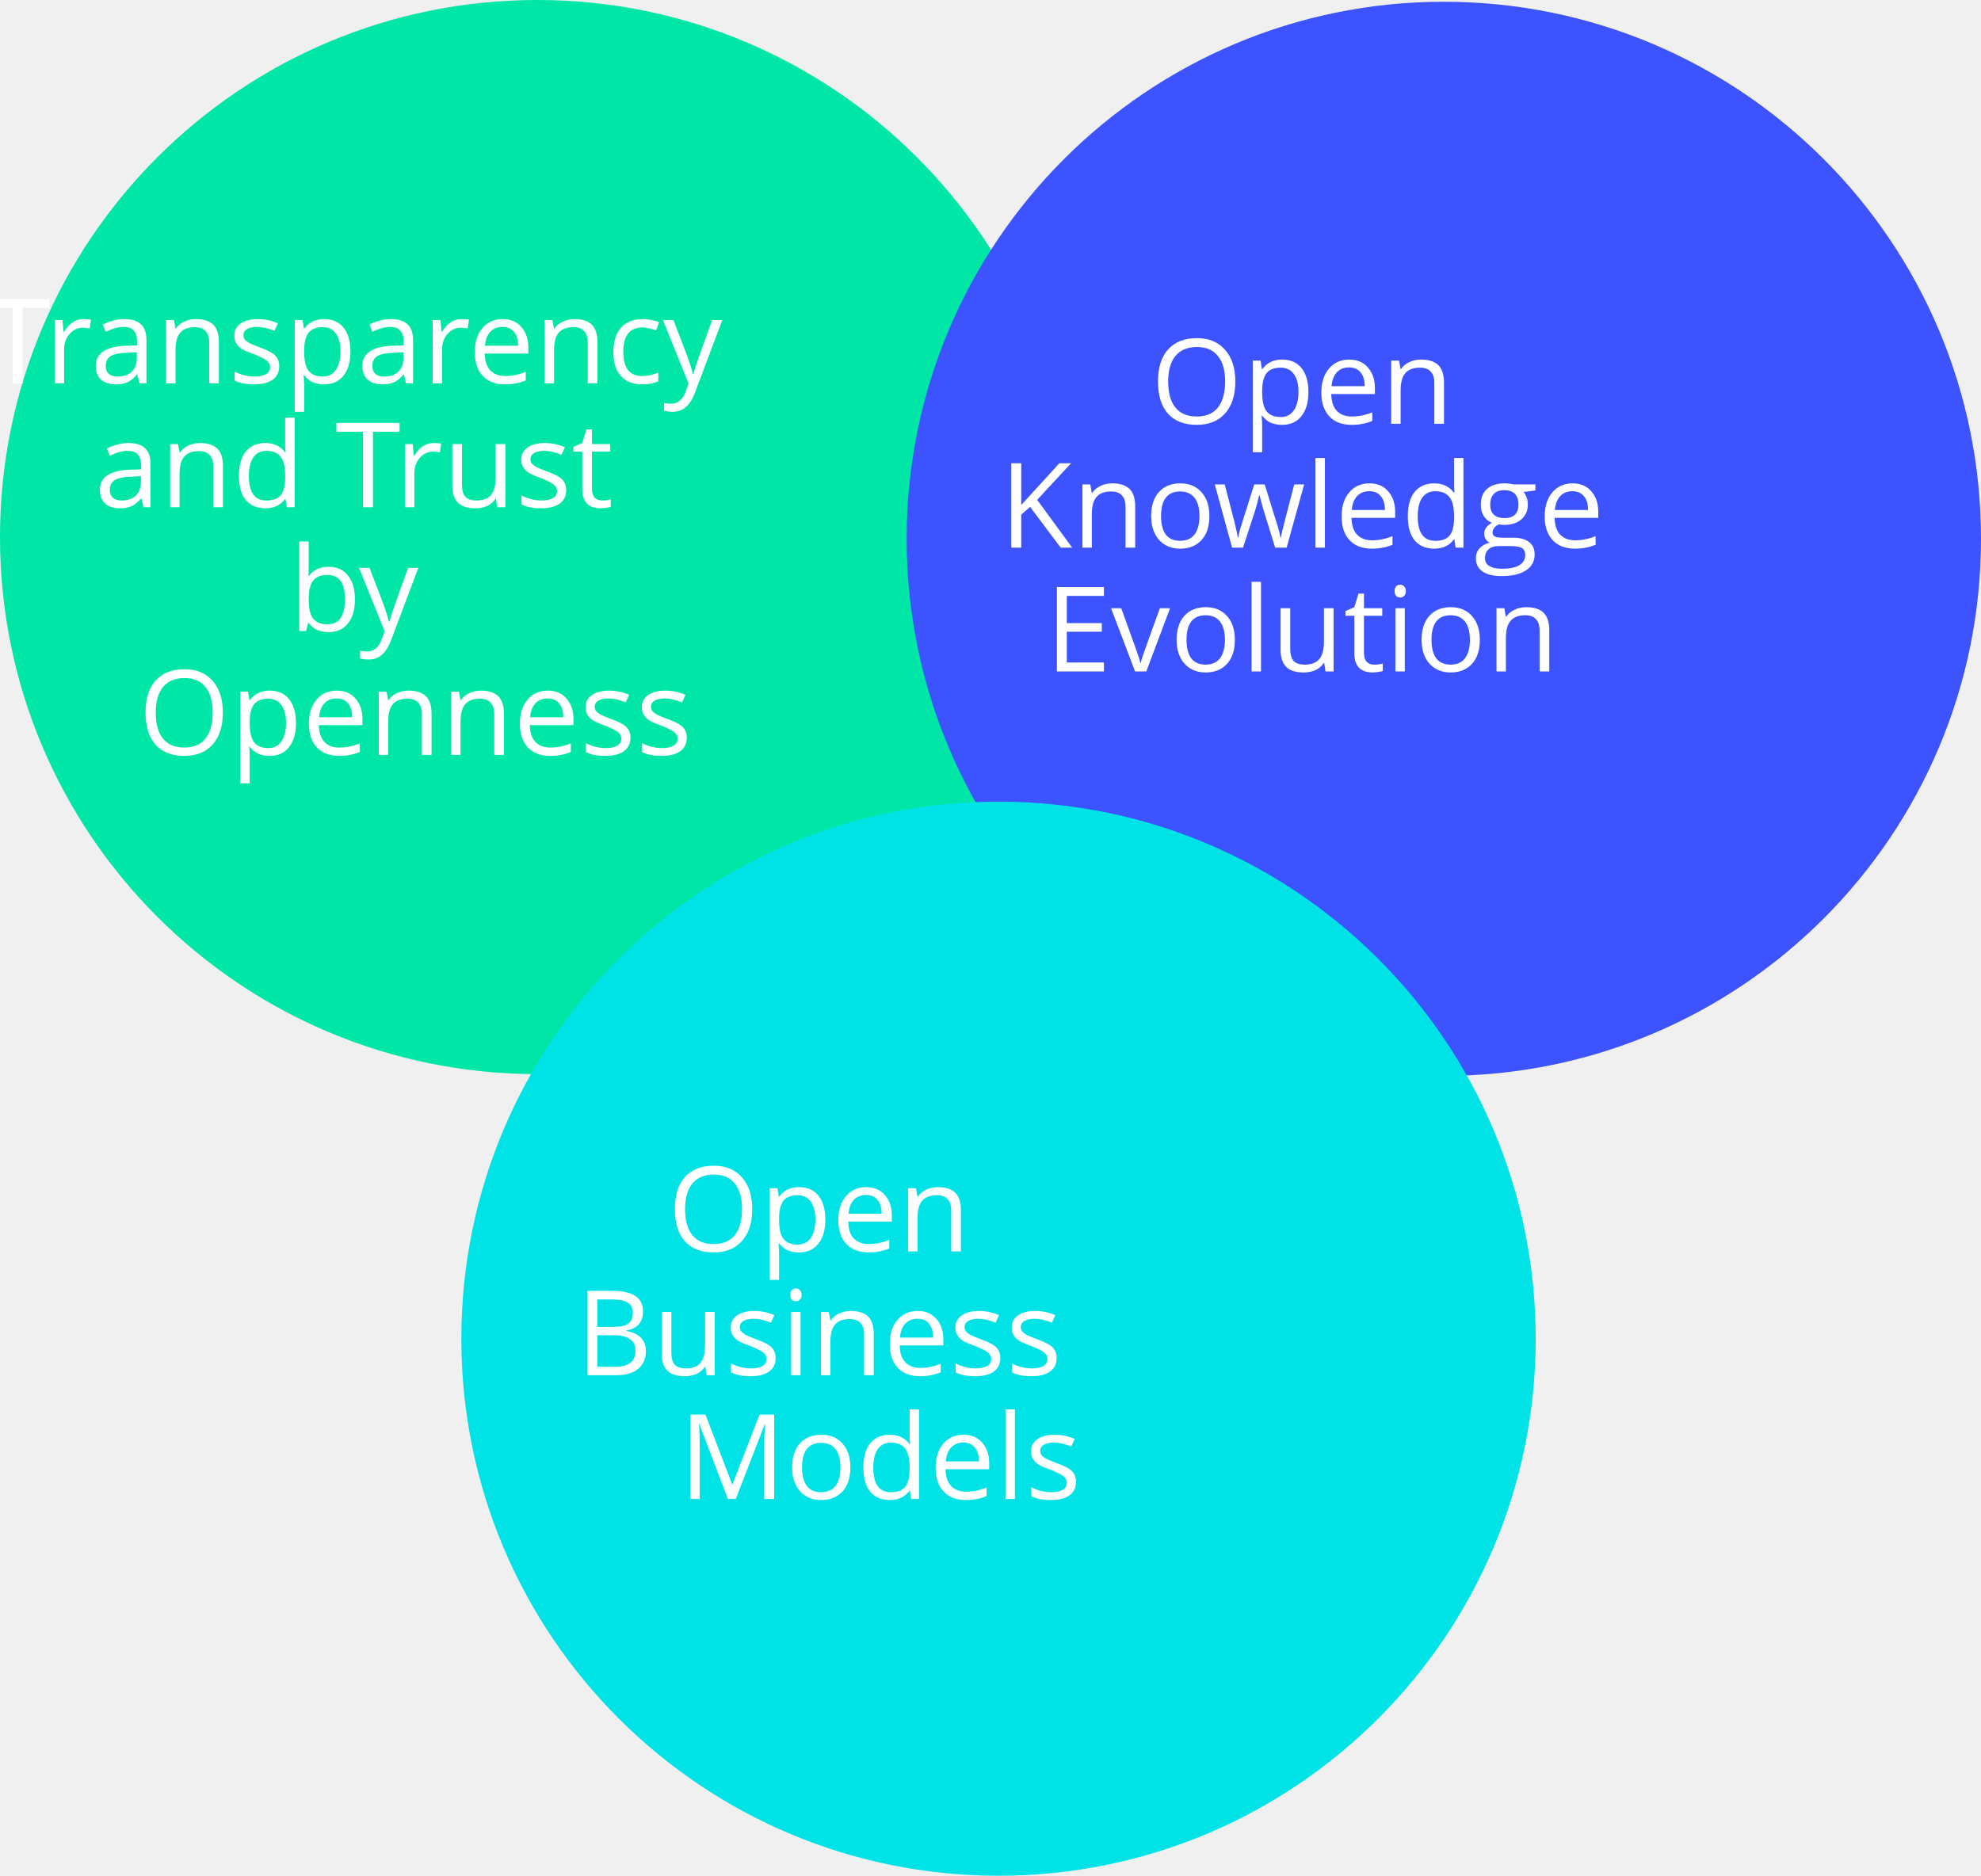
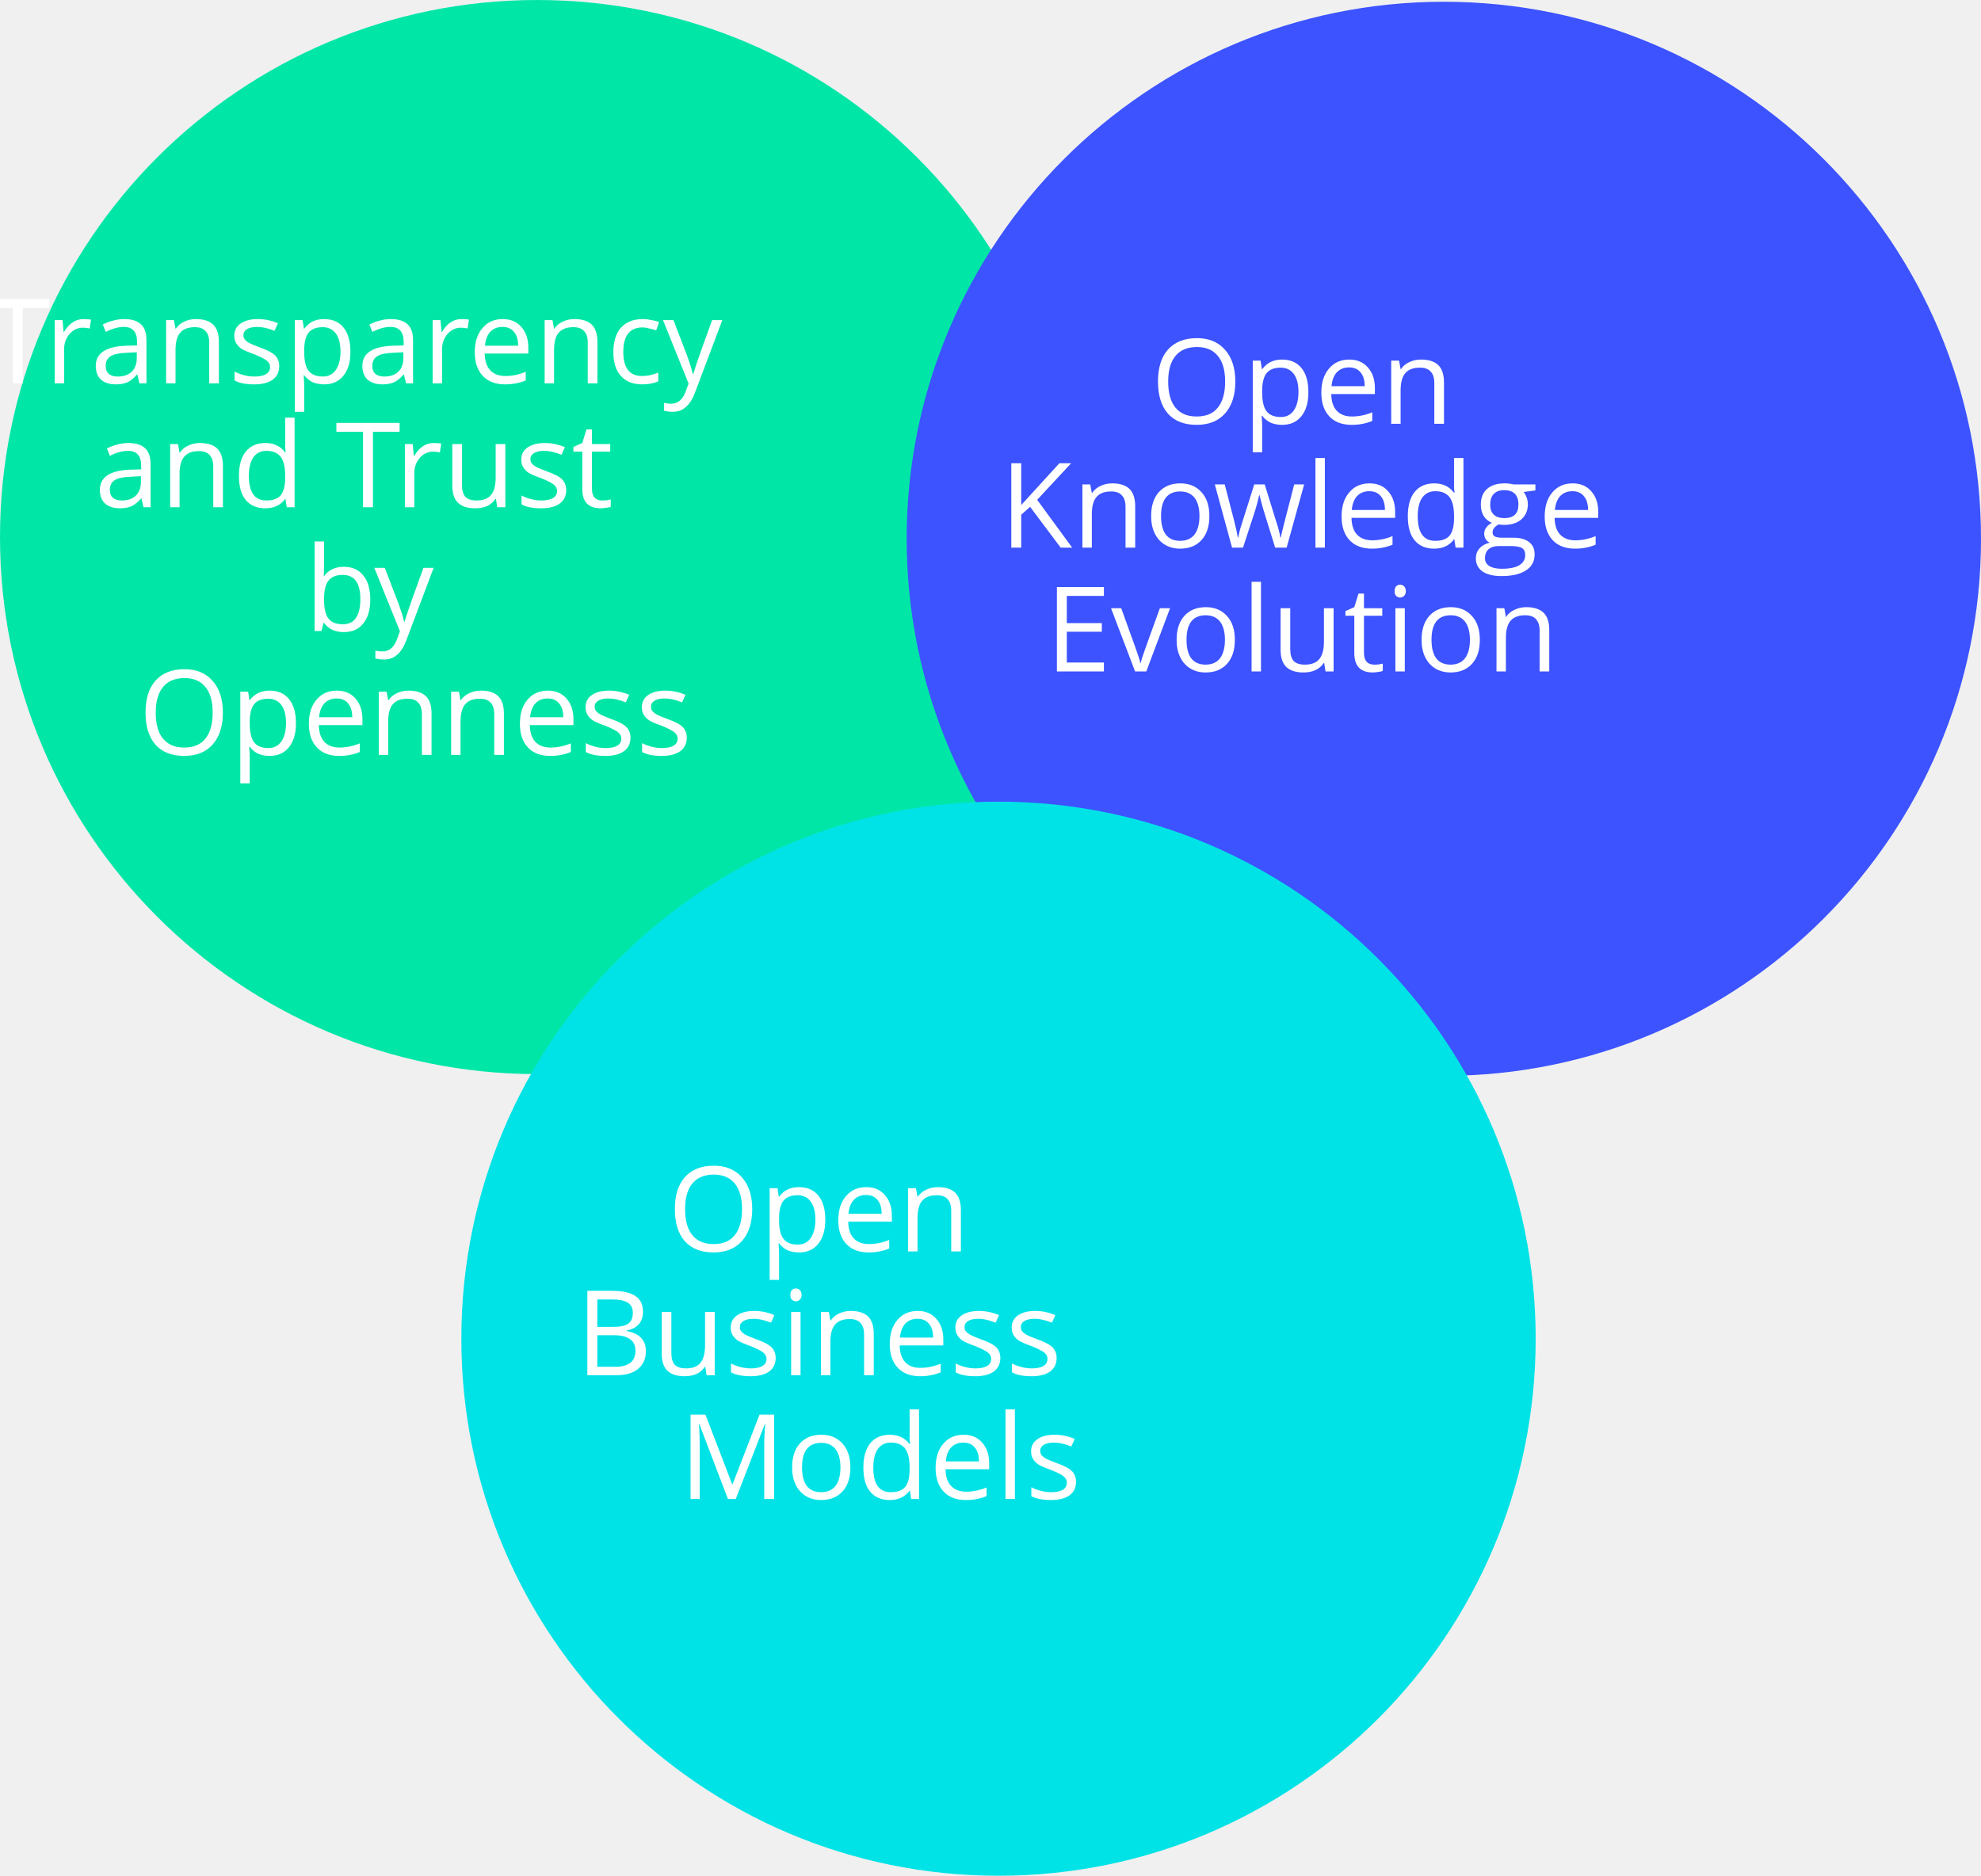
<svg xmlns="http://www.w3.org/2000/svg" width="118.484mm" height="112.214mm" viewBox="0 0 118.484 112.214" version="1.1" id="svg8">
  <defs id="defs2" />
  <g id="layer1" transform="translate(-34.01786,-48.66964)">
-     <circle id="path10" cx="66.146" cy="80.798" r="32.128" style="opacity:1;fill:#00e6a7;fill-opacity:1;stroke-width:0.265" />
+     <circle id="path10" cx="66.146" cy="80.798" style="opacity:1;fill:#00e6a7;fill-opacity:1;stroke-width:0.265" r="32.128" />
    <text xml:space="preserve" style="font-style:normal;font-weight:normal;font-size:10.583px;line-height:0.7;font-family:sans-serif;letter-spacing:0px;word-spacing:0px;fill:#ffffff;fill-opacity:1;stroke:none;stroke-width:0.265" x="65.727" y="71.604" id="text885">
      <tspan x="65.727" y="71.604" style="font-style:normal;font-variant:normal;font-weight:normal;font-stretch:normal;font-size:7.056px;line-height:0.7;font-family:'open sans';-inkscape-font-specification:'open sans';text-align:center;text-anchor:middle;fill:#ffffff;fill-opacity:1;stroke-width:0.265" id="tspan855">Transparency </tspan>
      <tspan x="65.727" y="79.012" style="font-style:normal;font-variant:normal;font-weight:normal;font-stretch:normal;font-size:7.056px;line-height:0.7;font-family:'open sans';-inkscape-font-specification:'open sans';text-align:center;text-anchor:middle;fill:#ffffff;fill-opacity:1;stroke-width:0.265" id="tspan32">and Trust </tspan>
-       <tspan x="65.727" y="86.42" style="font-style:normal;font-variant:normal;font-weight:normal;font-stretch:normal;font-size:7.056px;line-height:0.7;font-family:'open sans';-inkscape-font-specification:'open sans';text-align:center;text-anchor:middle;fill:#ffffff;fill-opacity:1;stroke-width:0.265" id="tspan81">by </tspan>
-       <tspan x="65.727" y="93.829" style="font-style:normal;font-variant:normal;font-weight:normal;font-stretch:normal;font-size:7.056px;line-height:0.7;font-family:'open sans';-inkscape-font-specification:'open sans';text-align:center;text-anchor:middle;fill:#ffffff;fill-opacity:1;stroke-width:0.265" id="tspan70">Openness</tspan>
+       <tspan x="65.727" y="86.42" style="font-style:normal;font-variant:normal;font-weight:normal;font-stretch:normal;font-size:7.056px;line-height:0.7;font-family:'open sans';-inkscape-font-specification:'open sans';text-align:center;text-anchor:middle;fill:#ffffff;fill-opacity:1;stroke-width:0.265" id="tspan70">by</tspan>
+       <tspan x="65.727" y="93.829" style="font-style:normal;font-variant:normal;font-weight:normal;font-stretch:normal;font-size:7.056px;line-height:0.7;font-family:'open sans';-inkscape-font-specification:'open sans';text-align:center;text-anchor:middle;fill:#ffffff;fill-opacity:1;stroke-width:0.265" id="tspan85">Openness</tspan>
    </text>
    <circle id="path10-3" cx="120.374" cy="80.903" r="32.128" style="opacity:1;fill:#3c53ff;fill-opacity:1;stroke-width:0.265" />
    <text xml:space="preserve" style="font-style:normal;font-weight:normal;font-size:10.583px;line-height:0.7;font-family:sans-serif;letter-spacing:0px;word-spacing:0px;fill:#ffffff;fill-opacity:1;stroke:none;stroke-width:0.265" x="122.442" y="59.205" id="text885-5">
      <tspan x="122.442" y="59.205" style="font-style:normal;font-variant:normal;font-weight:normal;font-stretch:normal;font-size:7.056px;line-height:0.7;font-family:'open sans';-inkscape-font-specification:'open sans';text-align:center;text-anchor:middle;fill:#ffffff;fill-opacity:1;stroke-width:0.265" id="tspan855-2" />
-       <tspan x="122.442" y="66.613" style="font-style:normal;font-variant:normal;font-weight:normal;font-stretch:normal;font-size:7.056px;line-height:0.7;font-family:'open sans';-inkscape-font-specification:'open sans';text-align:center;text-anchor:middle;fill:#ffffff;fill-opacity:1;stroke-width:0.265" id="tspan64" />
-       <tspan x="122.442" y="74.021" style="font-style:normal;font-variant:normal;font-weight:normal;font-stretch:normal;font-size:7.056px;line-height:0.7;font-family:'open sans';-inkscape-font-specification:'open sans';text-align:center;text-anchor:middle;fill:#ffffff;fill-opacity:1;stroke-width:0.265" id="tspan66">Open </tspan>
+       <tspan x="122.442" y="66.613" style="font-style:normal;font-variant:normal;font-weight:normal;font-stretch:normal;font-size:7.056px;line-height:0.7;font-family:'open sans';-inkscape-font-specification:'open sans';text-align:center;text-anchor:middle;fill:#ffffff;fill-opacity:1;stroke-width:0.265" id="tspan66" />
+       <tspan x="122.442" y="74.021" style="font-style:normal;font-variant:normal;font-weight:normal;font-stretch:normal;font-size:7.056px;line-height:0.7;font-family:'open sans';-inkscape-font-specification:'open sans';text-align:center;text-anchor:middle;fill:#ffffff;fill-opacity:1;stroke-width:0.265" id="tspan89">Open </tspan>
      <tspan x="122.442" y="81.429" style="font-style:normal;font-variant:normal;font-weight:normal;font-stretch:normal;font-size:7.056px;line-height:0.7;font-family:'open sans';-inkscape-font-specification:'open sans';text-align:center;text-anchor:middle;fill:#ffffff;fill-opacity:1;stroke-width:0.265" id="tspan68">Knowledge </tspan>
      <tspan x="122.442" y="88.838" style="font-style:normal;font-variant:normal;font-weight:normal;font-stretch:normal;font-size:7.056px;line-height:0.7;font-family:'open sans';-inkscape-font-specification:'open sans';text-align:center;text-anchor:middle;fill:#ffffff;fill-opacity:1;stroke-width:0.265" id="tspan39">Evolution </tspan>
      <tspan x="122.442" y="96.246" style="font-style:normal;font-variant:normal;font-weight:normal;font-stretch:normal;font-size:7.056px;line-height:0.7;font-family:'open sans';-inkscape-font-specification:'open sans';text-align:center;text-anchor:middle;fill:#ffffff;fill-opacity:1;stroke-width:0.265" id="tspan41" />
    </text>
    <circle id="path10-3-1" cx="93.739" cy="128.755" r="32.128" style="opacity:1;fill:#00e3e6;fill-opacity:1;stroke-width:0.265" />
    <text xml:space="preserve" style="font-style:normal;font-weight:normal;font-size:10.583px;line-height:0.7;font-family:sans-serif;letter-spacing:0px;word-spacing:0px;fill:#ffffff;fill-opacity:1;stroke:none;stroke-width:0.265" x="93.545" y="123.53" id="text885-5-2">
      <tspan x="93.545" y="123.53" style="font-style:normal;font-variant:normal;font-weight:normal;font-stretch:normal;font-size:7.056px;line-height:0.7;font-family:'open sans';-inkscape-font-specification:'open sans';text-align:center;text-anchor:middle;fill:#ffffff;fill-opacity:1;stroke-width:0.265" id="tspan48">Open </tspan>
      <tspan x="93.545" y="130.938" style="font-style:normal;font-variant:normal;font-weight:normal;font-stretch:normal;font-size:7.056px;line-height:0.7;font-family:'open sans';-inkscape-font-specification:'open sans';text-align:center;text-anchor:middle;fill:#ffffff;fill-opacity:1;stroke-width:0.265" id="tspan77">Business </tspan>
      <tspan x="93.545" y="138.346" style="font-style:normal;font-variant:normal;font-weight:normal;font-stretch:normal;font-size:7.056px;line-height:0.7;font-family:'open sans';-inkscape-font-specification:'open sans';text-align:center;text-anchor:middle;fill:#ffffff;fill-opacity:1;stroke-width:0.265" id="tspan79">Models</tspan>
    </text>
    <flowRoot xml:space="preserve" id="flowRoot834" style="font-style:normal;font-weight:normal;font-size:40px;line-height:1.25;font-family:sans-serif;letter-spacing:0px;word-spacing:0px;fill:#000000;fill-opacity:1;stroke:none" transform="scale(0.2645833)">
      <flowRegion id="flowRegion836">
        <rect id="rect838" width="760" height="637.143" x="-148.571" y="171.091" />
      </flowRegion>
      <flowPara id="flowPara840" />
    </flowRoot>
  </g>
</svg>
